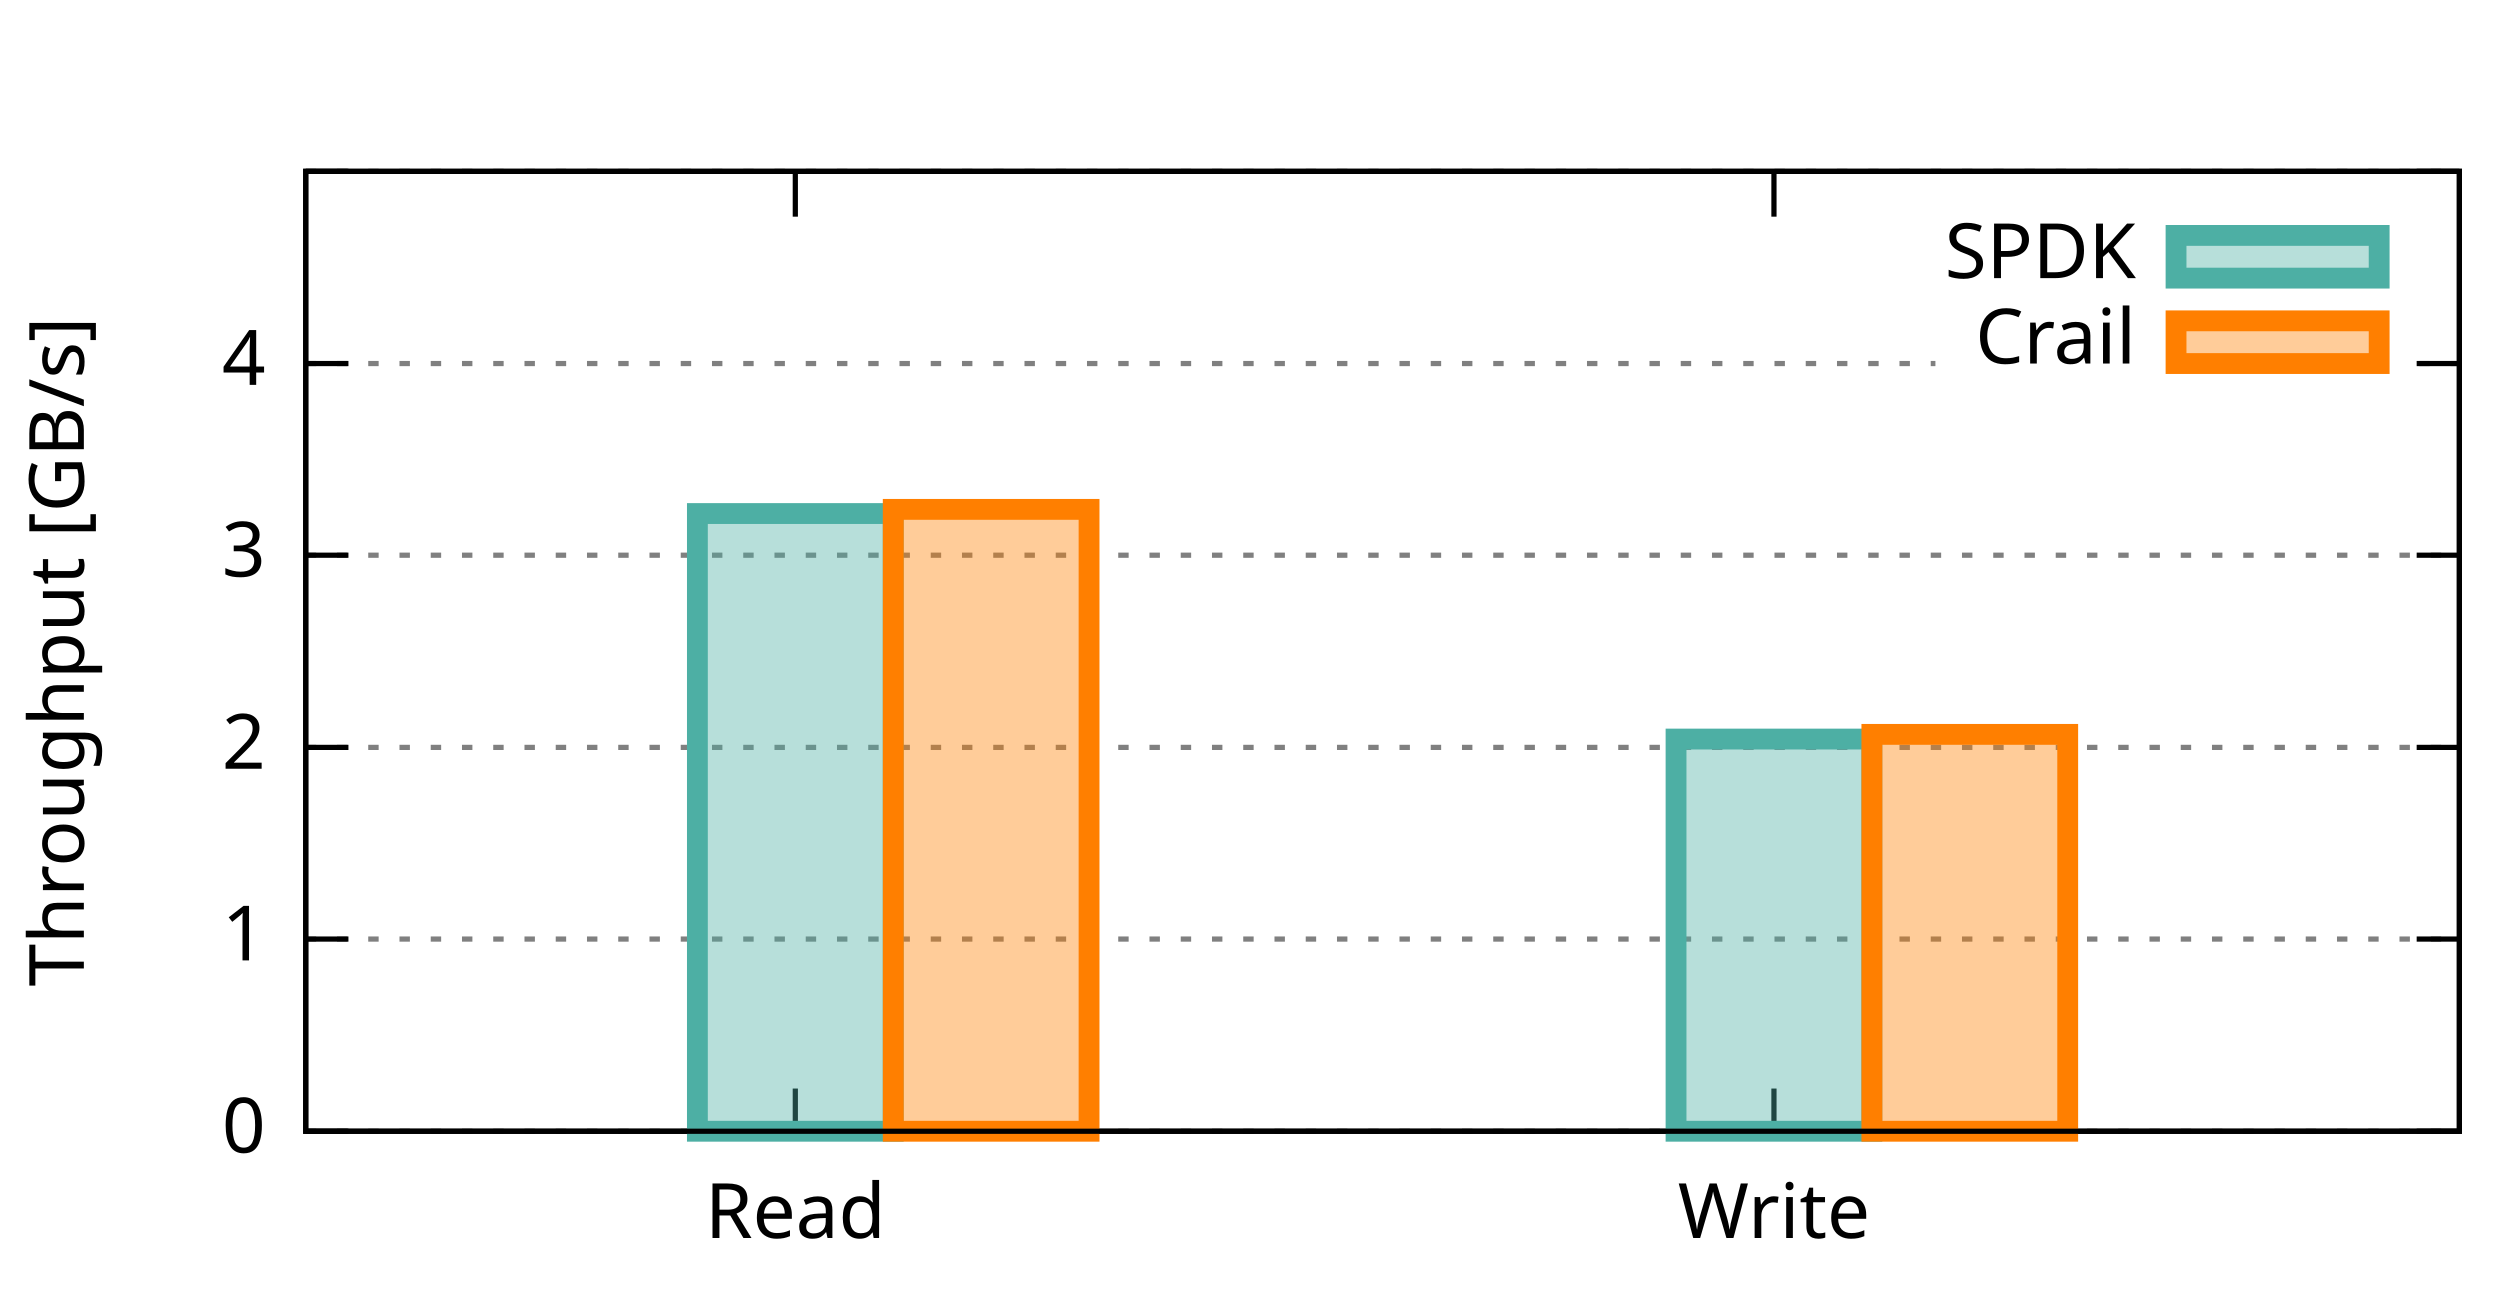
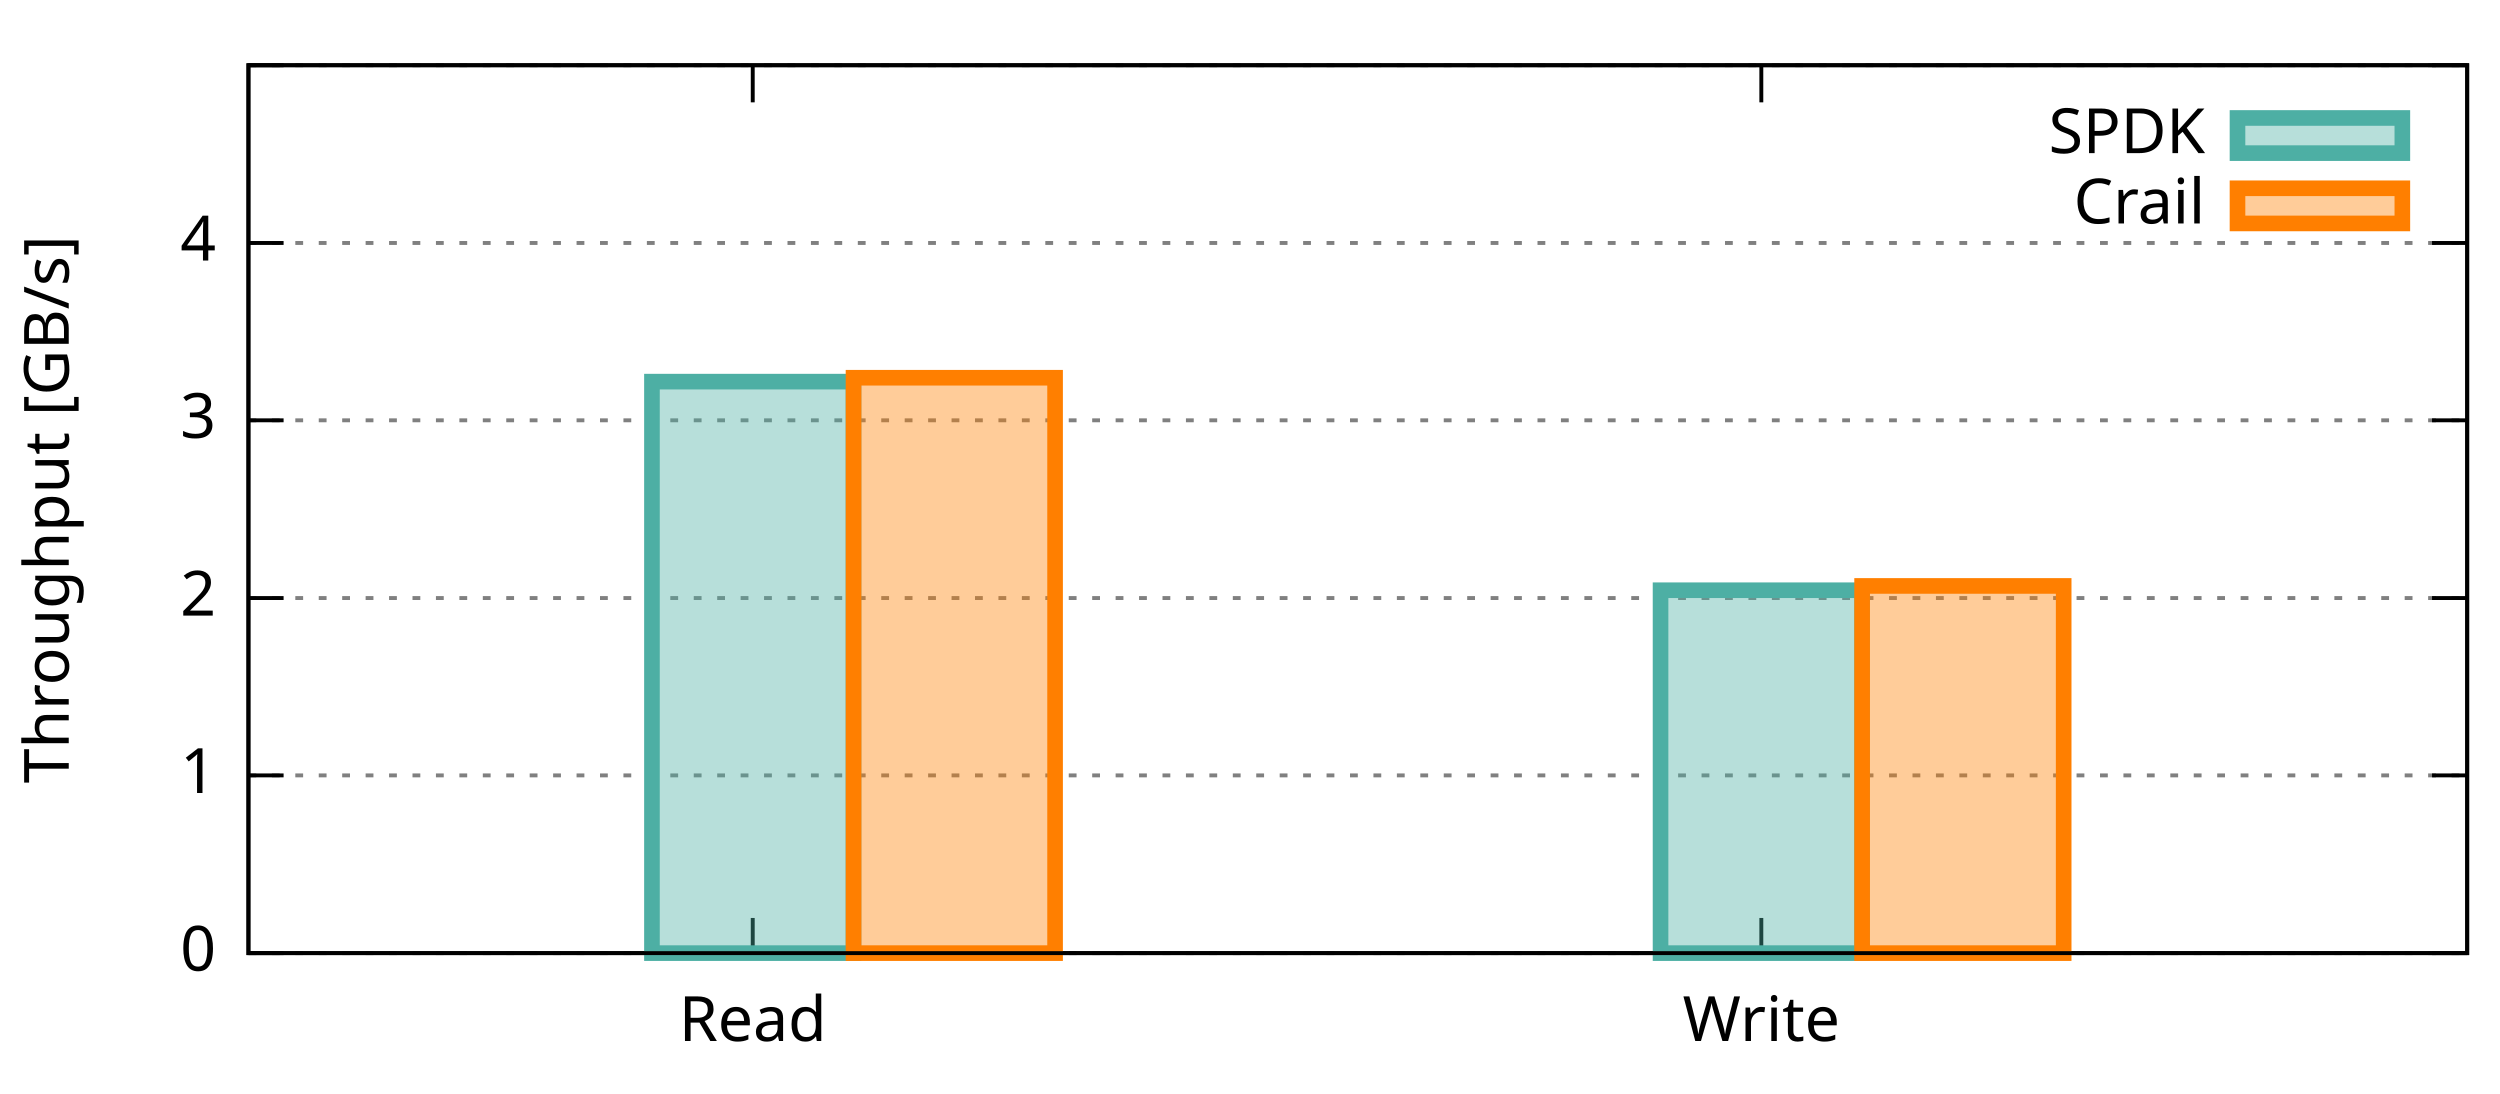
- <svg xmlns="http://www.w3.org/2000/svg" xmlns:xlink="http://www.w3.org/1999/xlink" width="480" height="250" viewBox="0 0 480 250">
+ <svg xmlns="http://www.w3.org/2000/svg" xmlns:xlink="http://www.w3.org/1999/xlink" width="640" height="280" viewBox="0 0 640 280">
  <g id="gnuplot_canvas">
-     <rect x="0" y="0" width="480" height="250" fill="none" />
+     <rect x="0" y="0" width="640" height="280" fill="none" />
    <defs>
      <circle id="gpDot" r="0.5" stroke-width="0.5" />
-       <path id="gpPt0" stroke-width="0.244" stroke="currentColor" d="M-1,0 h2 M0,-1 v2" />
-       <path id="gpPt1" stroke-width="0.244" stroke="currentColor" d="M-1,-1 L1,1 M1,-1 L-1,1" />
-       <path id="gpPt2" stroke-width="0.244" stroke="currentColor" d="M-1,0 L1,0 M0,-1 L0,1 M-1,-1 L1,1 M-1,1 L1,-1" />
-       <rect id="gpPt3" stroke-width="0.244" stroke="currentColor" x="-1" y="-1" width="2" height="2" />
-       <rect id="gpPt4" stroke-width="0.244" stroke="currentColor" fill="currentColor" x="-1" y="-1" width="2" height="2" />
-       <circle id="gpPt5" stroke-width="0.244" stroke="currentColor" cx="0" cy="0" r="1" />
+       <path id="gpPt0" stroke-width="0.222" stroke="currentColor" d="M-1,0 h2 M0,-1 v2" />
+       <path id="gpPt1" stroke-width="0.222" stroke="currentColor" d="M-1,-1 L1,1 M1,-1 L-1,1" />
+       <path id="gpPt2" stroke-width="0.222" stroke="currentColor" d="M-1,0 L1,0 M0,-1 L0,1 M-1,-1 L1,1 M-1,1 L1,-1" />
+       <rect id="gpPt3" stroke-width="0.222" stroke="currentColor" x="-1" y="-1" width="2" height="2" />
+       <rect id="gpPt4" stroke-width="0.222" stroke="currentColor" fill="currentColor" x="-1" y="-1" width="2" height="2" />
+       <circle id="gpPt5" stroke-width="0.222" stroke="currentColor" cx="0" cy="0" r="1" />
      <use xlink:href="#gpPt5" id="gpPt6" fill="currentColor" stroke="none" />
-       <path id="gpPt7" stroke-width="0.244" stroke="currentColor" d="M0,-1.33 L-1.33,0.67 L1.33,0.67 z" />
+       <path id="gpPt7" stroke-width="0.222" stroke="currentColor" d="M0,-1.33 L-1.33,0.67 L1.33,0.67 z" />
      <use xlink:href="#gpPt7" id="gpPt8" fill="currentColor" stroke="none" />
      <use xlink:href="#gpPt7" id="gpPt9" stroke="currentColor" transform="rotate(180)" />
      <use xlink:href="#gpPt9" id="gpPt10" fill="currentColor" stroke="none" />
      <use xlink:href="#gpPt3" id="gpPt11" stroke="currentColor" transform="rotate(45)" />
      <use xlink:href="#gpPt11" id="gpPt12" fill="currentColor" stroke="none" />
    </defs>
    <g style="fill:none; color:white; stroke:currentColor; stroke-width:1.00; stroke-linecap:butt; stroke-linejoin:miter">
</g>
    <g style="fill:none; color:black; stroke:currentColor; stroke-width:1.00; stroke-linecap:butt; stroke-linejoin:miter">
</g>
    <g style="fill:none; color:gray; stroke:currentColor; stroke-width:1.00; stroke-linecap:butt; stroke-linejoin:miter">
-       <path stroke="gray" stroke-dasharray=" 2,4" class="gridline" d="M58.7,217.2 L472.2,217.2  h0.01" />
+       <path stroke="gray" stroke-dasharray=" 2,4" class="gridline" d="M63.6,244.0 L631.6,244.0  h0.01" />
    </g>
    <g style="fill:none; color:black; stroke:currentColor; stroke-width:1.00; stroke-linecap:butt; stroke-linejoin:miter">
-       <path stroke="black" d="M58.7,217.2 L66.9,217.2 M472.2,217.2 L464.0,217.2  h0.01" />
-       <g transform="translate(51.0,221.3)" style="stroke:none; fill:black; font-family:Times-Roman; font-size:11.00pt; text-anchor:end">
+       <path stroke="black" d="M63.6,244.0 L72.6,244.0 M631.6,244.0 L622.6,244.0  h0.01" />
+       <g transform="translate(55.3,248.5)" style="stroke:none; fill:black; font-family:Times-Roman; font-size:12.00pt; text-anchor:end">
        <text xml:space="preserve">  0</text>
      </g>
    </g>
    <g style="fill:none; color:gray; stroke:currentColor; stroke-width:1.00; stroke-linecap:butt; stroke-linejoin:miter">
-       <path stroke="gray" stroke-dasharray=" 2,4" class="gridline" d="M58.7,180.3 L472.2,180.3  h0.01" />
+       <path stroke="gray" stroke-dasharray=" 2,4" class="gridline" d="M63.6,198.5 L631.6,198.5  h0.01" />
    </g>
    <g style="fill:none; color:black; stroke:currentColor; stroke-width:1.00; stroke-linecap:butt; stroke-linejoin:miter">
-       <path stroke="black" d="M58.7,180.3 L66.9,180.3 M472.2,180.3 L464.0,180.3  h0.01" />
-       <g transform="translate(51.0,184.4)" style="stroke:none; fill:black; font-family:Times-Roman; font-size:11.00pt; text-anchor:end">
+       <path stroke="black" d="M63.6,198.5 L72.6,198.5 M631.6,198.5 L622.6,198.5  h0.01" />
+       <g transform="translate(55.3,203.0)" style="stroke:none; fill:black; font-family:Times-Roman; font-size:12.00pt; text-anchor:end">
        <text xml:space="preserve">  1</text>
      </g>
    </g>
    <g style="fill:none; color:gray; stroke:currentColor; stroke-width:1.00; stroke-linecap:butt; stroke-linejoin:miter">
-       <path stroke="gray" stroke-dasharray=" 2,4" class="gridline" d="M58.7,143.5 L472.2,143.5  h0.01" />
+       <path stroke="gray" stroke-dasharray=" 2,4" class="gridline" d="M63.6,153.1 L631.6,153.1  h0.01" />
    </g>
    <g style="fill:none; color:black; stroke:currentColor; stroke-width:1.00; stroke-linecap:butt; stroke-linejoin:miter">
-       <path stroke="black" d="M58.7,143.5 L66.9,143.5 M472.2,143.5 L464.0,143.5  h0.01" />
-       <g transform="translate(51.0,147.6)" style="stroke:none; fill:black; font-family:Times-Roman; font-size:11.00pt; text-anchor:end">
+       <path stroke="black" d="M63.6,153.1 L72.6,153.1 M631.6,153.1 L622.6,153.1  h0.01" />
+       <g transform="translate(55.3,157.6)" style="stroke:none; fill:black; font-family:Times-Roman; font-size:12.00pt; text-anchor:end">
        <text xml:space="preserve">  2</text>
      </g>
    </g>
    <g style="fill:none; color:gray; stroke:currentColor; stroke-width:1.00; stroke-linecap:butt; stroke-linejoin:miter">
-       <path stroke="gray" stroke-dasharray=" 2,4" class="gridline" d="M58.7,106.6 L472.2,106.6  h0.01" />
+       <path stroke="gray" stroke-dasharray=" 2,4" class="gridline" d="M63.6,107.6 L631.6,107.6  h0.01" />
    </g>
    <g style="fill:none; color:black; stroke:currentColor; stroke-width:1.00; stroke-linecap:butt; stroke-linejoin:miter">
-       <path stroke="black" d="M58.7,106.6 L66.9,106.6 M472.2,106.6 L464.0,106.6  h0.01" />
-       <g transform="translate(51.0,110.7)" style="stroke:none; fill:black; font-family:Times-Roman; font-size:11.00pt; text-anchor:end">
+       <path stroke="black" d="M63.6,107.6 L72.6,107.6 M631.6,107.6 L622.6,107.6  h0.01" />
+       <g transform="translate(55.3,112.1)" style="stroke:none; fill:black; font-family:Times-Roman; font-size:12.00pt; text-anchor:end">
        <text xml:space="preserve">  3</text>
      </g>
    </g>
    <g style="fill:none; color:gray; stroke:currentColor; stroke-width:1.00; stroke-linecap:butt; stroke-linejoin:miter">
-       <path stroke="gray" stroke-dasharray=" 2,4" class="gridline" d="M58.7,69.8 L371.6,69.8 M464.5,69.8 L472.2,69.8  h0.01" />
+       <path stroke="gray" stroke-dasharray=" 2,4" class="gridline" d="M63.6,62.2 L631.6,62.2  h0.01" />
    </g>
    <g style="fill:none; color:black; stroke:currentColor; stroke-width:1.00; stroke-linecap:butt; stroke-linejoin:miter">
-       <path stroke="black" d="M58.7,69.8 L66.9,69.8 M472.2,69.8 L464.0,69.8  h0.01" />
-       <g transform="translate(51.0,73.9)" style="stroke:none; fill:black; font-family:Times-Roman; font-size:11.00pt; text-anchor:end">
+       <path stroke="black" d="M63.6,62.2 L72.6,62.2 M631.6,62.2 L622.6,62.2  h0.01" />
+       <g transform="translate(55.3,66.7)" style="stroke:none; fill:black; font-family:Times-Roman; font-size:12.00pt; text-anchor:end">
        <text xml:space="preserve">  4</text>
      </g>
    </g>
    <g style="fill:none; color:gray; stroke:currentColor; stroke-width:1.00; stroke-linecap:butt; stroke-linejoin:miter">
-       <path stroke="gray" stroke-dasharray=" 2,4" class="gridline" d="M58.7,32.9 L472.2,32.9  h0.01" />
+       <path stroke="gray" stroke-dasharray=" 2,4" class="gridline" d="M63.6,16.7 L631.6,16.7  h0.01" />
    </g>
    <g style="fill:none; color:black; stroke:currentColor; stroke-width:1.00; stroke-linecap:butt; stroke-linejoin:miter">
-       <path stroke="black" d="M58.7,32.9 L66.9,32.9 M472.2,32.9 L464.0,32.9  h0.01" />
-       <g transform="translate(51.0,37.0)" style="stroke:none; fill:black; font-family:Times-Roman; font-size:11.00pt; text-anchor:end">
+       <path stroke="black" d="M63.6,16.7 L72.6,16.7 M631.6,16.7 L622.6,16.7  h0.01" />
+       <g transform="translate(55.3,21.2)" style="stroke:none; fill:black; font-family:Times-Roman; font-size:12.00pt; text-anchor:end">
        <text />
      </g>
-       <path stroke="black" d="M152.7,217.2 L152.7,209.0 M152.7,32.9 L152.7,41.1  h0.01" />
-       <g transform="translate(152.7,237.7)" style="stroke:none; fill:black; font-family:Times-Roman; font-size:11.00pt; text-anchor:middle">
+       <path stroke="black" d="M192.7,244.0 L192.7,235.0 M192.7,16.7 L192.7,25.7  h0.01" />
+       <g transform="translate(192.7,266.5)" style="stroke:none; fill:black; font-family:Times-Roman; font-size:12.00pt; text-anchor:middle">
        <text>Read</text>
      </g>
-       <path stroke="black" d="M340.6,217.2 L340.6,209.0 M340.6,32.9 L340.6,41.1  h0.01" />
-       <g transform="translate(340.6,237.7)" style="stroke:none; fill:black; font-family:Times-Roman; font-size:11.00pt; text-anchor:middle">
+       <path stroke="black" d="M450.9,244.0 L450.9,235.0 M450.9,16.7 L450.9,25.7  h0.01" />
+       <g transform="translate(450.9,266.5)" style="stroke:none; fill:black; font-family:Times-Roman; font-size:12.00pt; text-anchor:middle">
        <text>Write</text>
      </g>
-       <path stroke="black" d="M58.7,32.9 L58.7,217.2 L472.2,217.2 L472.2,32.9 L58.7,32.9 Z  h0.01" />
-       <g transform="translate(16.1,125.1) rotate(270)" style="stroke:none; fill:black; font-family:Times-Roman; font-size:11.00pt; text-anchor:middle">
+       <path stroke="black" d="M63.6,16.7 L63.6,244.0 L631.6,244.0 L631.6,16.7 L63.6,16.7 Z  h0.01" />
+       <g transform="translate(17.6,130.4) rotate(270)" style="stroke:none; fill:black; font-family:Times-Roman; font-size:12.00pt; text-anchor:middle">
        <text>Throughput [GB/s]</text>
      </g>
    </g>
    <g id="gnuplot_plot_1">
      <g style="fill:none; color:white; stroke:black; stroke-width:4.00; stroke-linecap:butt; stroke-linejoin:miter">
</g>
      <g style="fill:none; color:red; stroke:currentColor; stroke-width:4.00; stroke-linecap:butt; stroke-linejoin:miter">
-         <g transform="translate(410.1,53.4)" style="stroke:none; fill:black; font-family:Times-Roman; font-size:11.00pt; text-anchor:end">
+         <g transform="translate(564.5,39.2)" style="stroke:none; fill:black; font-family:Times-Roman; font-size:12.00pt; text-anchor:end">
          <text>SPDK</text>
        </g>
        <g style="stroke:none; shape-rendering:crispEdges">
-           <polygon fill="rgb( 77, 175, 164)" fill-opacity="0.4" points="417.8,53.4 456.8,53.4 456.8,45.2 417.8,45.2 " />
+           <polygon fill="rgb( 77, 175, 164)" fill-opacity="0.4" points="572.8,39.2 615.0,39.2 615.0,30.2 572.8,30.2 " />
        </g>
-         <path stroke="rgb( 77, 175, 164)" d="M417.8,53.4 L456.8,53.4 L456.8,45.2 L417.8,45.2 L417.8,53.4 Z  h0.01" />
+         <path stroke="rgb( 77, 175, 164)" d="M572.8,39.2 L615.0,39.2 L615.0,30.2 L572.8,30.2 L572.8,39.2 Z  h0.01" />
        <g style="stroke:none; shape-rendering:crispEdges">
-           <polygon fill="rgb( 77, 175, 164)" fill-opacity="0.4" points="133.9,217.2 171.6,217.2 171.6,98.5 133.9,98.5 " />
+           <polygon fill="rgb( 77, 175, 164)" fill-opacity="0.4" points="166.9,244.0 218.6,244.0 218.6,97.6 166.9,97.6 " />
        </g>
-         <path stroke="rgb( 77, 175, 164)" d="M133.9,217.2 L133.9,98.6 L171.5,98.6 L171.5,217.2 L133.9,217.2 Z  h0.01" />
+         <path stroke="rgb( 77, 175, 164)" d="M166.9,244.0 L166.9,97.7 L218.5,97.7 L218.5,244.0 L166.9,244.0 Z  h0.01" />
        <g style="stroke:none; shape-rendering:crispEdges">
-           <polygon fill="rgb( 77, 175, 164)" fill-opacity="0.4" points="321.8,217.2 359.5,217.2 359.5,141.8 321.8,141.8 " />
+           <polygon fill="rgb( 77, 175, 164)" fill-opacity="0.4" points="425.1,244.0 476.8,244.0 476.8,151.0 425.1,151.0 " />
        </g>
-         <path stroke="rgb( 77, 175, 164)" d="M321.8,217.2 L321.8,141.9 L359.4,141.9 L359.4,217.2 L321.8,217.2 Z  h0.01" />
+         <path stroke="rgb( 77, 175, 164)" d="M425.1,244.0 L425.1,151.1 L476.7,151.1 L476.7,244.0 L425.1,244.0 Z  h0.01" />
      </g>
    </g>
    <g id="gnuplot_plot_2">
      <g style="fill:none; color:green; stroke:currentColor; stroke-width:4.00; stroke-linecap:butt; stroke-linejoin:miter">
-         <g transform="translate(410.1,69.8)" style="stroke:none; fill:black; font-family:Times-Roman; font-size:11.00pt; text-anchor:end">
+         <g transform="translate(564.5,57.2)" style="stroke:none; fill:black; font-family:Times-Roman; font-size:12.00pt; text-anchor:end">
          <text>Crail</text>
        </g>
        <g style="stroke:none; shape-rendering:crispEdges">
-           <polygon fill="rgb(255, 127,   0)" fill-opacity="0.4" points="417.8,69.8 456.8,69.8 456.8,61.6 417.8,61.6 " />
+           <polygon fill="rgb(255, 127,   0)" fill-opacity="0.4" points="572.8,57.2 615.0,57.2 615.0,48.2 572.8,48.2 " />
        </g>
-         <path stroke="rgb(255, 127,   0)" d="M417.8,69.8 L456.8,69.8 L456.8,61.6 L417.8,61.6 L417.8,69.8 Z  h0.01" />
+         <path stroke="rgb(255, 127,   0)" d="M572.8,57.2 L615.0,57.2 L615.0,48.2 L572.8,48.2 L572.8,57.2 Z  h0.01" />
        <g style="stroke:none; shape-rendering:crispEdges">
-           <polygon fill="rgb(255, 127,   0)" fill-opacity="0.4" points="171.5,217.2 209.2,217.2 209.2,97.7 171.5,97.7 " />
+           <polygon fill="rgb(255, 127,   0)" fill-opacity="0.4" points="218.5,244.0 270.2,244.0 270.2,96.6 218.5,96.6 " />
        </g>
-         <path stroke="rgb(255, 127,   0)" d="M171.5,217.2 L171.5,97.8 L209.1,97.8 L209.1,217.2 L171.5,217.2 Z  h0.01" />
+         <path stroke="rgb(255, 127,   0)" d="M218.5,244.0 L218.5,96.7 L270.1,96.7 L270.1,244.0 L218.5,244.0 Z  h0.01" />
        <g style="stroke:none; shape-rendering:crispEdges">
-           <polygon fill="rgb(255, 127,   0)" fill-opacity="0.4" points="359.4,217.2 397.1,217.2 397.1,140.9 359.4,140.9 " />
+           <polygon fill="rgb(255, 127,   0)" fill-opacity="0.4" points="476.7,244.0 528.4,244.0 528.4,149.9 476.7,149.9 " />
        </g>
-         <path stroke="rgb(255, 127,   0)" d="M359.4,217.2 L359.4,141.0 L397.0,141.0 L397.0,217.2 L359.4,217.2 Z  h0.01" />
+         <path stroke="rgb(255, 127,   0)" d="M476.7,244.0 L476.7,150.0 L528.3,150.0 L528.3,244.0 L476.7,244.0 Z  h0.01" />
      </g>
    </g>
    <g style="fill:none; color:white; stroke:rgb(255, 127,   0); stroke-width:1.00; stroke-linecap:butt; stroke-linejoin:miter">
</g>
    <g style="fill:none; color:black; stroke:currentColor; stroke-width:1.00; stroke-linecap:butt; stroke-linejoin:miter">
-       <path stroke="black" d="M58.7,32.9 L58.7,217.2 L472.2,217.2 L472.2,32.9 L58.7,32.9 Z  h0.01" />
+       <path stroke="black" d="M63.6,16.7 L63.6,244.0 L631.6,244.0 L631.6,16.7 L63.6,16.7 Z  h0.01" />
    </g>
  </g>
</svg>
